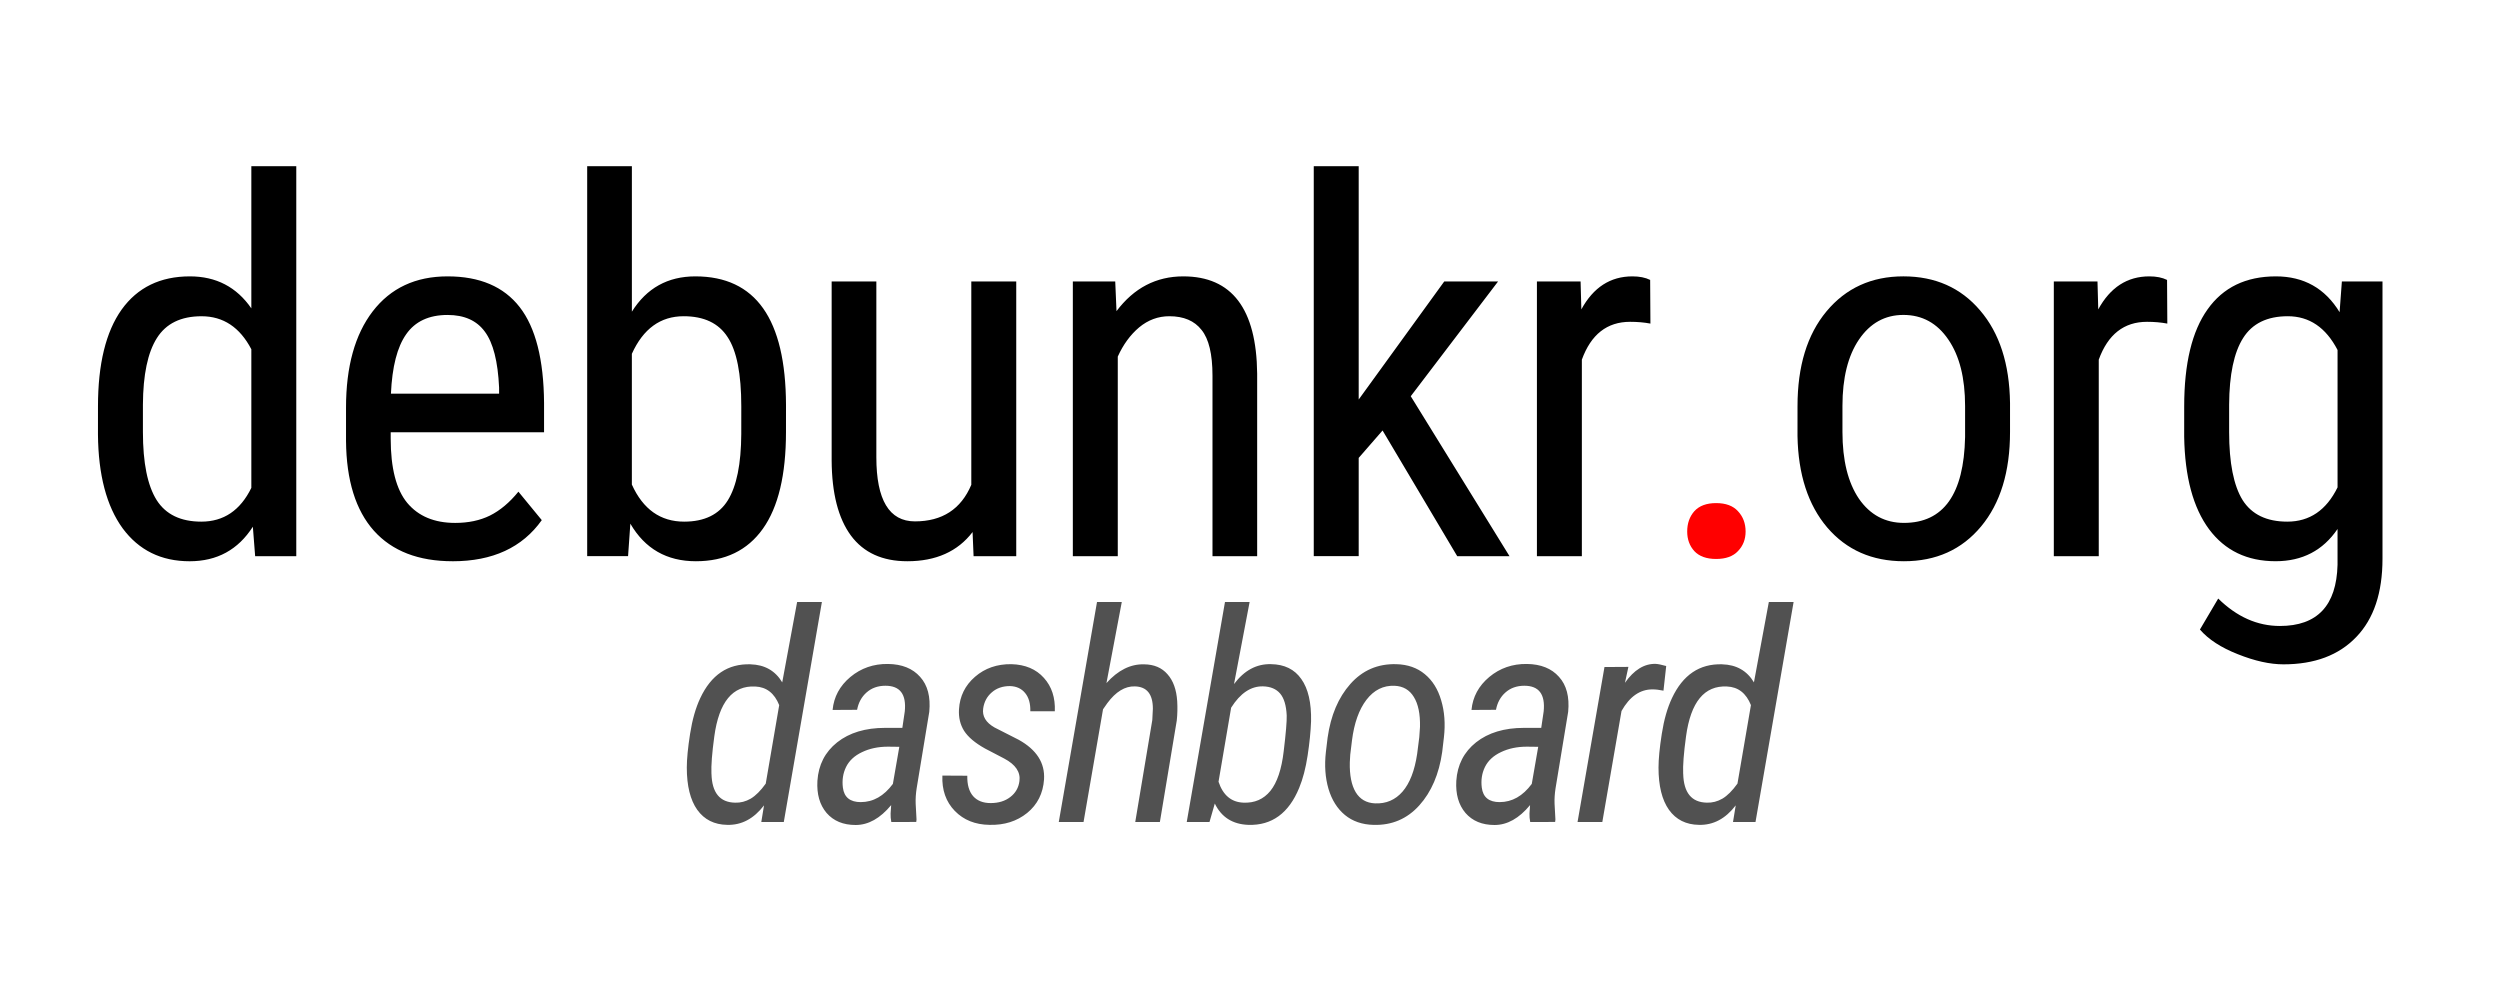
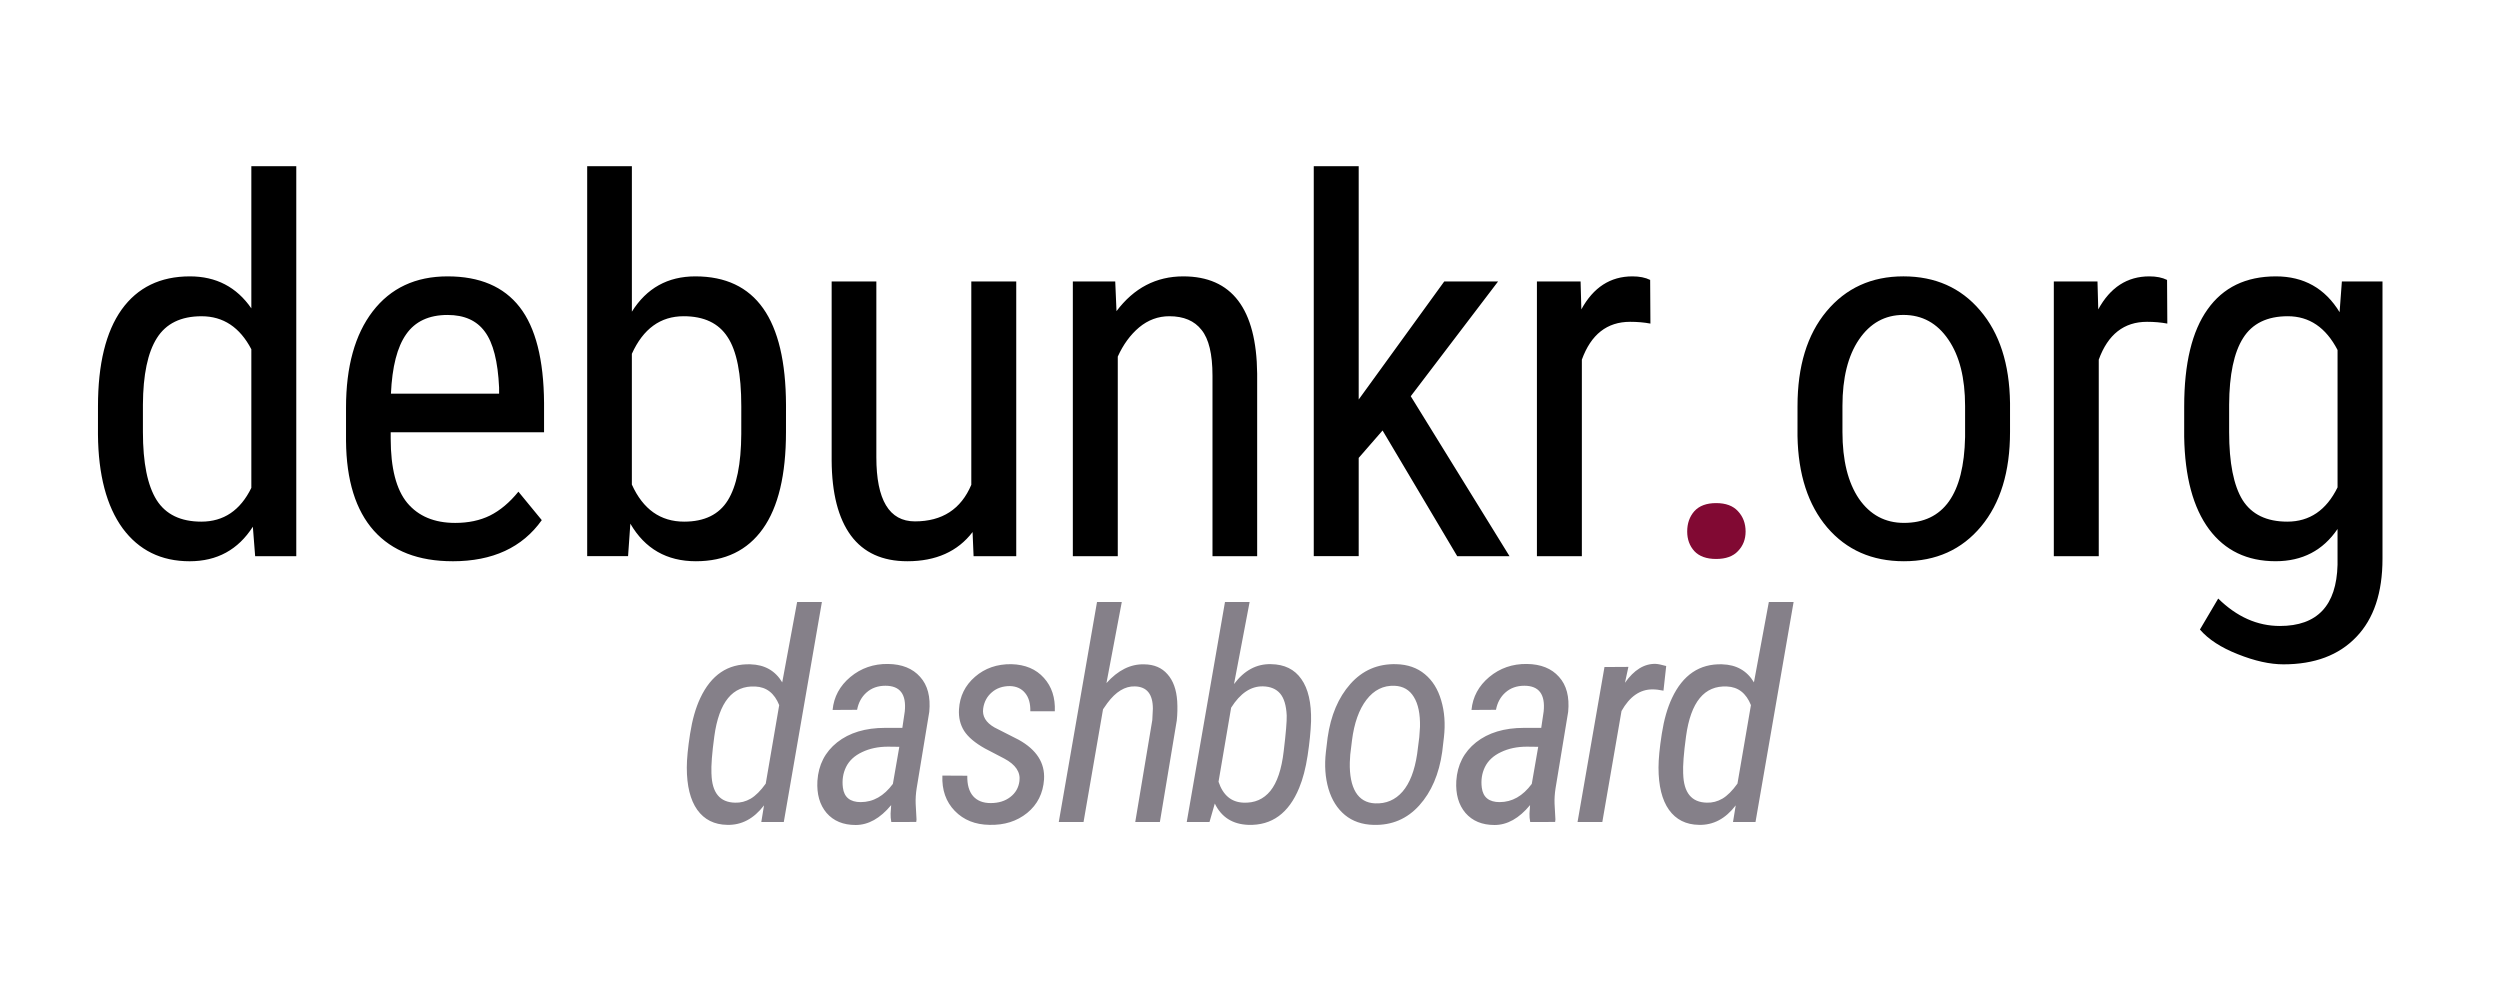
<svg xmlns="http://www.w3.org/2000/svg" width="500" height="200" viewBox="0 0 143.698 57.479" version="1.1" id="svg1">
  <defs id="defs1" />
  <g id="layer1">
    <g id="text1" style="font-size:29.889px;font-family:'Roboto Condensed';-inkscape-font-specification:'Roboto Condensed, ';letter-spacing:-0.81px;stroke:#000000;stroke-width:0" aria-label="debunkr.org" transform="translate(-0.5611773,-47.98045)">
      <path style="letter-spacing:-0.629px" d="m 6.193,71.338 q 0,-3.649 1.357,-5.56 1.372,-1.912 3.926,-1.912 2.262,0 3.532,1.839 v -8.173 h 2.583 V 79.949 H 15.227 L 15.095,78.256 q -1.27,1.985 -3.634,1.985 -2.452,0 -3.853,-1.897 -1.386,-1.912 -1.416,-5.385 z m 2.583,1.474 q 0,2.656 0.788,3.911 0.788,1.241 2.569,1.241 1.926,0 2.875,-1.941 v -7.968 q -0.992,-1.897 -2.86,-1.897 -1.781,0 -2.569,1.255 -0.788,1.241 -0.803,3.824 z m 17.803,7.428 q -2.948,0 -4.524,-1.751 -1.576,-1.766 -1.605,-5.166 v -1.912 q 0,-3.532 1.532,-5.531 1.547,-2.014 4.305,-2.014 2.773,0 4.145,1.766 1.372,1.766 1.401,5.502 v 1.693 h -8.815 v 0.365 q 0,2.539 0.949,3.692 0.963,1.153 2.758,1.153 1.138,0 1.999,-0.423 0.876,-0.438 1.635,-1.372 l 1.343,1.635 q -1.678,2.364 -5.123,2.364 z M 26.287,66.084 q -1.605,0 -2.379,1.109 -0.773,1.095 -0.876,3.415 h 6.217 v -0.35 q -0.102,-2.248 -0.817,-3.211 -0.701,-0.963 -2.145,-0.963 z m 19.452,6.728 q 0,3.692 -1.328,5.56 -1.328,1.868 -3.853,1.868 -2.51,0 -3.765,-2.16 l -0.131,1.868 h -2.35 V 57.532 h 2.569 v 8.363 q 1.27,-2.029 3.649,-2.029 2.598,0 3.897,1.839 1.299,1.839 1.313,5.546 z m -2.569,-1.474 q 0,-2.802 -0.788,-3.984 -0.773,-1.197 -2.525,-1.197 -1.999,0 -2.977,2.16 v 7.516 q 0.963,2.131 3.006,2.131 1.751,0 2.51,-1.226 0.759,-1.226 0.773,-3.809 z m 13.294,7.224 q -1.284,1.678 -3.751,1.678 -2.145,0 -3.24,-1.474 -1.095,-1.489 -1.109,-4.32 V 64.158 h 2.569 v 10.099 q 0,3.692 2.218,3.692 2.35,0 3.24,-2.102 V 64.158 h 2.583 v 15.791 h -2.452 z m 8.2,-14.405 0.073,1.708 q 1.503,-1.999 3.838,-1.999 4.189,0 4.247,5.59 V 79.949 H 70.254 V 69.572 q 0,-1.853 -0.628,-2.627 -0.613,-0.788 -1.853,-0.788 -0.963,0 -1.737,0.642 -0.759,0.642 -1.226,1.678 V 79.949 H 62.227 V 64.158 Z m 15.366,8.567 -1.372,1.576 v 5.648 H 76.075 V 57.532 h 2.583 v 13.412 l 4.918,-6.786 h 3.094 l -5.02,6.597 5.677,9.194 H 84.321 Z M 95.426,66.58 q -0.54,-0.102 -1.168,-0.102 -1.985,0 -2.773,2.175 V 79.949 H 88.902 V 64.158 h 2.51 l 0.044,1.605 q 1.036,-1.897 2.933,-1.897 0.613,0 1.022,0.204 z" id="path3" />
-       <path style="fill:#ff0000" d="m 97.54,78.533 q 0,-0.701 0.409,-1.168 0.423,-0.467 1.255,-0.467 0.832,0 1.255,0.467 0.438,0.467 0.438,1.168 0,0.671 -0.438,1.124 -0.423,0.452 -1.255,0.452 -0.832,0 -1.255,-0.452 Q 97.54,79.204 97.54,78.533 Z" id="path4" />
+       <path style="fill:#810933;fill-opacity:1" d="m 97.54,78.533 q 0,-0.701 0.409,-1.168 0.423,-0.467 1.255,-0.467 0.832,0 1.255,0.467 0.438,0.467 0.438,1.168 0,0.671 -0.438,1.124 -0.423,0.452 -1.255,0.452 -0.832,0 -1.255,-0.452 Q 97.54,79.204 97.54,78.533 Z" id="path4" />
      <path d="m 103.881,71.323 q 0,-3.444 1.664,-5.444 1.678,-2.014 4.422,-2.014 2.744,0 4.407,1.956 1.678,1.956 1.722,5.327 v 1.664 q 0,3.43 -1.664,5.429 -1.664,1.999 -4.437,1.999 -2.744,0 -4.407,-1.941 -1.649,-1.941 -1.708,-5.254 z m 2.583,1.489 q 0,2.437 0.949,3.838 0.963,1.386 2.583,1.386 3.415,0 3.517,-4.933 v -1.781 q 0,-2.423 -0.963,-3.824 -0.963,-1.416 -2.583,-1.416 -1.591,0 -2.554,1.416 -0.949,1.401 -0.949,3.809 z m 18.673,-6.232 q -0.54,-0.102 -1.168,-0.102 -1.985,0 -2.773,2.175 v 11.296 h -2.583 V 64.158 h 2.51 l 0.044,1.605 q 1.036,-1.897 2.933,-1.897 0.613,0 1.022,0.204 z m 0.97,4.758 q 0,-3.692 1.343,-5.575 1.343,-1.897 3.926,-1.897 2.408,0 3.663,2.058 l 0.131,-1.766 h 2.335 V 80.095 q 0,2.933 -1.503,4.495 -1.503,1.576 -4.189,1.576 -1.168,0 -2.627,-0.584 -1.445,-0.569 -2.175,-1.416 l 1.051,-1.781 q 1.605,1.576 3.546,1.576 3.225,0 3.313,-3.517 v -2.058 q -1.255,1.853 -3.561,1.853 -2.452,0 -3.824,-1.839 -1.372,-1.853 -1.43,-5.312 z m 2.583,1.474 q 0,2.656 0.773,3.911 0.788,1.241 2.569,1.241 1.926,0 2.89,-1.97 v -7.896 q -1.007,-1.941 -2.86,-1.941 -1.781,0 -2.569,1.255 -0.788,1.241 -0.803,3.824 z" id="path5" />
    </g>
-     <path style="font-style:italic;font-size:16.86px;font-family:'Roboto Condensed';-inkscape-font-specification:'Roboto Condensed,  Italic';letter-spacing:-0.629px;fill:#515151;fill-opacity:1;stroke:#000000;stroke-width:0;stroke-opacity:1" d="m 43.134,38.184 q 1.227,0.033 1.828,1.037 l 0.856,-4.619 h 1.424 l -2.19,12.645 h -1.293 l 0.156,-0.955 q -0.881,1.153 -2.116,1.12 -1.111,-0.016 -1.721,-0.864 -0.601,-0.848 -0.601,-2.429 0,-0.733 0.189,-1.943 0.189,-1.21 0.585,-2.05 0.939,-2.001 2.881,-1.943 z m -2.239,6.29 q 0.041,1.638 1.358,1.663 0.469,0.016 0.897,-0.231 0.428,-0.255 0.864,-0.864 l 0.774,-4.512 q -0.412,-1.029 -1.375,-1.07 -1.951,-0.099 -2.355,2.865 -0.198,1.449 -0.165,2.149 z m 10.337,2.774 q -0.049,-0.247 -0.041,-0.486 l 0.033,-0.486 q -0.947,1.144 -2.042,1.144 -1.07,0 -1.671,-0.692 -0.593,-0.7 -0.527,-1.844 0.091,-1.383 1.136,-2.215 1.054,-0.832 2.758,-0.832 h 0.988 l 0.14,-0.947 q 0.148,-1.474 -1.111,-1.474 -0.65,0 -1.087,0.387 -0.428,0.379 -0.543,0.996 l -1.408,0.008 q 0.107,-1.128 1.021,-1.894 0.922,-0.766 2.165,-0.749 1.202,0.016 1.844,0.741 0.65,0.716 0.527,2.009 l -0.724,4.388 q -0.074,0.469 -0.058,0.897 l 0.049,0.906 -0.016,0.14 z m -1.754,-1.144 q 1.07,0 1.844,-1.046 l 0.37,-2.132 -0.65,-0.008 q -0.84,0 -1.49,0.313 -0.65,0.305 -0.922,0.856 -0.263,0.543 -0.181,1.186 0.107,0.832 1.029,0.832 z m 9.118,-1.202 q 0.107,-0.782 -0.873,-1.301 l -1.103,-0.576 q -0.856,-0.477 -1.202,-1.013 -0.338,-0.535 -0.296,-1.243 0.066,-1.128 0.922,-1.869 0.856,-0.741 2.091,-0.724 1.194,0.033 1.869,0.79 0.675,0.749 0.626,1.918 h -1.408 q 0.016,-0.667 -0.296,-1.046 -0.313,-0.387 -0.873,-0.403 -0.634,0 -1.046,0.362 -0.412,0.354 -0.494,0.922 -0.099,0.667 0.65,1.095 l 1.391,0.708 q 1.54,0.856 1.457,2.272 -0.082,1.21 -0.971,1.935 -0.889,0.716 -2.165,0.683 -1.227,-0.016 -1.992,-0.799 -0.766,-0.79 -0.716,-2.033 l 1.432,0.008 q -0.016,0.774 0.338,1.177 0.354,0.395 1.004,0.395 0.683,0 1.128,-0.346 0.453,-0.346 0.527,-0.914 z m 5.002,-5.639 q 0.996,-1.111 2.165,-1.078 0.856,0.008 1.342,0.568 0.494,0.552 0.56,1.548 0.033,0.568 -0.025,1.111 l -0.971,5.837 h -1.416 l 0.98,-5.862 0.033,-0.65 q 0,-1.26 -1.037,-1.284 -0.848,-0.025 -1.581,0.963 l -0.247,0.354 -1.12,6.479 h -1.424 l 2.198,-12.645 h 1.424 z m 8.163,8.15 q -1.367,-0.049 -1.935,-1.227 l -0.305,1.062 H 68.213 L 70.411,34.602 h 1.416 l -0.897,4.717 q 0.881,-1.177 2.124,-1.144 1.161,0.016 1.745,0.856 0.593,0.832 0.56,2.429 -0.033,0.881 -0.198,1.968 -0.165,1.087 -0.486,1.861 -0.897,2.182 -2.914,2.124 z m 2.198,-6.29 q -0.041,-0.864 -0.379,-1.26 -0.338,-0.395 -0.98,-0.412 -1.046,-0.025 -1.836,1.227 l -0.724,4.256 q 0.387,1.161 1.432,1.202 0.963,0.041 1.548,-0.675 0.585,-0.724 0.766,-2.28 0.189,-1.564 0.173,-2.058 z m 2.351,1.276 q 0.272,-1.918 1.309,-3.087 1.046,-1.177 2.634,-1.136 0.988,0.025 1.647,0.576 0.659,0.543 0.939,1.507 0.288,0.963 0.156,2.124 l -0.099,0.84 q -0.272,1.91 -1.317,3.071 -1.046,1.161 -2.626,1.12 -0.988,-0.025 -1.647,-0.568 -0.659,-0.543 -0.947,-1.507 -0.28,-0.963 -0.148,-2.116 z m 1.276,1.424 q -0.025,1.103 0.338,1.712 0.37,0.609 1.111,0.642 0.955,0.041 1.581,-0.675 0.626,-0.724 0.84,-2.165 l 0.123,-0.963 0.041,-0.593 q 0.025,-1.111 -0.354,-1.721 -0.37,-0.609 -1.103,-0.642 -0.971,-0.041 -1.622,0.807 -0.642,0.84 -0.831,2.338 l -0.099,0.815 z m 10.369,3.425 q -0.049,-0.247 -0.041,-0.486 l 0.033,-0.486 q -0.947,1.144 -2.042,1.144 -1.07,0 -1.671,-0.692 -0.593,-0.7 -0.527,-1.844 0.091,-1.383 1.136,-2.215 1.054,-0.832 2.758,-0.832 h 0.988 l 0.14,-0.947 q 0.148,-1.474 -1.111,-1.474 -0.65,0 -1.087,0.387 -0.428,0.379 -0.543,0.996 l -1.408,0.008 q 0.107,-1.128 1.021,-1.894 0.922,-0.766 2.165,-0.749 1.202,0.016 1.844,0.741 0.65,0.716 0.527,2.009 l -0.724,4.388 q -0.074,0.469 -0.058,0.897 l 0.049,0.906 -0.016,0.14 z m -1.754,-1.144 q 1.07,0 1.844,-1.046 l 0.37,-2.132 -0.65,-0.008 q -0.84,0 -1.49,0.313 -0.65,0.305 -0.922,0.856 -0.263,0.543 -0.181,1.186 0.107,0.832 1.029,0.832 z m 9.414,-6.405 q -0.354,-0.074 -0.634,-0.074 -1.078,0 -1.778,1.243 l -1.103,6.38 h -1.424 l 1.548,-8.908 1.375,-0.008 -0.198,0.914 q 0.782,-1.111 1.762,-1.087 0.198,0.008 0.609,0.123 z m 3.372,-1.515 q 1.227,0.033 1.828,1.037 l 0.856,-4.619 h 1.424 l -2.19,12.645 h -1.293 l 0.156,-0.955 q -0.881,1.153 -2.116,1.12 -1.111,-0.016 -1.721,-0.864 -0.601,-0.848 -0.601,-2.429 0,-0.733 0.189,-1.943 0.189,-1.21 0.585,-2.05 0.939,-2.001 2.881,-1.943 z M 96.749,44.473 q 0.041,1.638 1.358,1.663 0.469,0.016 0.897,-0.231 0.428,-0.255 0.864,-0.864 l 0.774,-4.512 q -0.412,-1.029 -1.375,-1.07 -1.951,-0.099 -2.355,2.865 -0.198,1.449 -0.165,2.149 z" id="text2" aria-label="dashboard" />
+     <path style="font-style:italic;font-size:16.86px;font-family:'Roboto Condensed';-inkscape-font-specification:'Roboto Condensed,  Italic';letter-spacing:-0.629px;fill:#858089;fill-opacity:1;stroke:#000000;stroke-width:0;stroke-opacity:1" d="m 43.134,38.184 q 1.227,0.033 1.828,1.037 l 0.856,-4.619 h 1.424 l -2.19,12.645 h -1.293 l 0.156,-0.955 q -0.881,1.153 -2.116,1.12 -1.111,-0.016 -1.721,-0.864 -0.601,-0.848 -0.601,-2.429 0,-0.733 0.189,-1.943 0.189,-1.21 0.585,-2.05 0.939,-2.001 2.881,-1.943 z m -2.239,6.29 q 0.041,1.638 1.358,1.663 0.469,0.016 0.897,-0.231 0.428,-0.255 0.864,-0.864 l 0.774,-4.512 q -0.412,-1.029 -1.375,-1.07 -1.951,-0.099 -2.355,2.865 -0.198,1.449 -0.165,2.149 z m 10.337,2.774 q -0.049,-0.247 -0.041,-0.486 l 0.033,-0.486 q -0.947,1.144 -2.042,1.144 -1.07,0 -1.671,-0.692 -0.593,-0.7 -0.527,-1.844 0.091,-1.383 1.136,-2.215 1.054,-0.832 2.758,-0.832 h 0.988 l 0.14,-0.947 q 0.148,-1.474 -1.111,-1.474 -0.65,0 -1.087,0.387 -0.428,0.379 -0.543,0.996 l -1.408,0.008 q 0.107,-1.128 1.021,-1.894 0.922,-0.766 2.165,-0.749 1.202,0.016 1.844,0.741 0.65,0.716 0.527,2.009 l -0.724,4.388 q -0.074,0.469 -0.058,0.897 l 0.049,0.906 -0.016,0.14 z m -1.754,-1.144 q 1.07,0 1.844,-1.046 l 0.37,-2.132 -0.65,-0.008 q -0.84,0 -1.49,0.313 -0.65,0.305 -0.922,0.856 -0.263,0.543 -0.181,1.186 0.107,0.832 1.029,0.832 z m 9.118,-1.202 q 0.107,-0.782 -0.873,-1.301 l -1.103,-0.576 q -0.856,-0.477 -1.202,-1.013 -0.338,-0.535 -0.296,-1.243 0.066,-1.128 0.922,-1.869 0.856,-0.741 2.091,-0.724 1.194,0.033 1.869,0.79 0.675,0.749 0.626,1.918 h -1.408 q 0.016,-0.667 -0.296,-1.046 -0.313,-0.387 -0.873,-0.403 -0.634,0 -1.046,0.362 -0.412,0.354 -0.494,0.922 -0.099,0.667 0.65,1.095 l 1.391,0.708 q 1.54,0.856 1.457,2.272 -0.082,1.21 -0.971,1.935 -0.889,0.716 -2.165,0.683 -1.227,-0.016 -1.992,-0.799 -0.766,-0.79 -0.716,-2.033 l 1.432,0.008 q -0.016,0.774 0.338,1.177 0.354,0.395 1.004,0.395 0.683,0 1.128,-0.346 0.453,-0.346 0.527,-0.914 z m 5.002,-5.639 q 0.996,-1.111 2.165,-1.078 0.856,0.008 1.342,0.568 0.494,0.552 0.56,1.548 0.033,0.568 -0.025,1.111 l -0.971,5.837 h -1.416 l 0.98,-5.862 0.033,-0.65 q 0,-1.26 -1.037,-1.284 -0.848,-0.025 -1.581,0.963 l -0.247,0.354 -1.12,6.479 h -1.424 l 2.198,-12.645 h 1.424 z m 8.163,8.15 q -1.367,-0.049 -1.935,-1.227 l -0.305,1.062 H 68.213 L 70.411,34.602 h 1.416 l -0.897,4.717 q 0.881,-1.177 2.124,-1.144 1.161,0.016 1.745,0.856 0.593,0.832 0.56,2.429 -0.033,0.881 -0.198,1.968 -0.165,1.087 -0.486,1.861 -0.897,2.182 -2.914,2.124 z m 2.198,-6.29 q -0.041,-0.864 -0.379,-1.26 -0.338,-0.395 -0.98,-0.412 -1.046,-0.025 -1.836,1.227 l -0.724,4.256 q 0.387,1.161 1.432,1.202 0.963,0.041 1.548,-0.675 0.585,-0.724 0.766,-2.28 0.189,-1.564 0.173,-2.058 z m 2.351,1.276 q 0.272,-1.918 1.309,-3.087 1.046,-1.177 2.634,-1.136 0.988,0.025 1.647,0.576 0.659,0.543 0.939,1.507 0.288,0.963 0.156,2.124 l -0.099,0.84 q -0.272,1.91 -1.317,3.071 -1.046,1.161 -2.626,1.12 -0.988,-0.025 -1.647,-0.568 -0.659,-0.543 -0.947,-1.507 -0.28,-0.963 -0.148,-2.116 z m 1.276,1.424 q -0.025,1.103 0.338,1.712 0.37,0.609 1.111,0.642 0.955,0.041 1.581,-0.675 0.626,-0.724 0.84,-2.165 l 0.123,-0.963 0.041,-0.593 q 0.025,-1.111 -0.354,-1.721 -0.37,-0.609 -1.103,-0.642 -0.971,-0.041 -1.622,0.807 -0.642,0.84 -0.831,2.338 l -0.099,0.815 z m 10.369,3.425 q -0.049,-0.247 -0.041,-0.486 l 0.033,-0.486 q -0.947,1.144 -2.042,1.144 -1.07,0 -1.671,-0.692 -0.593,-0.7 -0.527,-1.844 0.091,-1.383 1.136,-2.215 1.054,-0.832 2.758,-0.832 h 0.988 l 0.14,-0.947 q 0.148,-1.474 -1.111,-1.474 -0.65,0 -1.087,0.387 -0.428,0.379 -0.543,0.996 l -1.408,0.008 q 0.107,-1.128 1.021,-1.894 0.922,-0.766 2.165,-0.749 1.202,0.016 1.844,0.741 0.65,0.716 0.527,2.009 l -0.724,4.388 q -0.074,0.469 -0.058,0.897 l 0.049,0.906 -0.016,0.14 z m -1.754,-1.144 q 1.07,0 1.844,-1.046 l 0.37,-2.132 -0.65,-0.008 q -0.84,0 -1.49,0.313 -0.65,0.305 -0.922,0.856 -0.263,0.543 -0.181,1.186 0.107,0.832 1.029,0.832 z m 9.414,-6.405 q -0.354,-0.074 -0.634,-0.074 -1.078,0 -1.778,1.243 l -1.103,6.38 h -1.424 l 1.548,-8.908 1.375,-0.008 -0.198,0.914 q 0.782,-1.111 1.762,-1.087 0.198,0.008 0.609,0.123 z m 3.372,-1.515 q 1.227,0.033 1.828,1.037 l 0.856,-4.619 h 1.424 l -2.19,12.645 h -1.293 l 0.156,-0.955 q -0.881,1.153 -2.116,1.12 -1.111,-0.016 -1.721,-0.864 -0.601,-0.848 -0.601,-2.429 0,-0.733 0.189,-1.943 0.189,-1.21 0.585,-2.05 0.939,-2.001 2.881,-1.943 z M 96.749,44.473 q 0.041,1.638 1.358,1.663 0.469,0.016 0.897,-0.231 0.428,-0.255 0.864,-0.864 l 0.774,-4.512 q -0.412,-1.029 -1.375,-1.07 -1.951,-0.099 -2.355,2.865 -0.198,1.449 -0.165,2.149 z" id="text2" aria-label="dashboard" />
  </g>
</svg>
